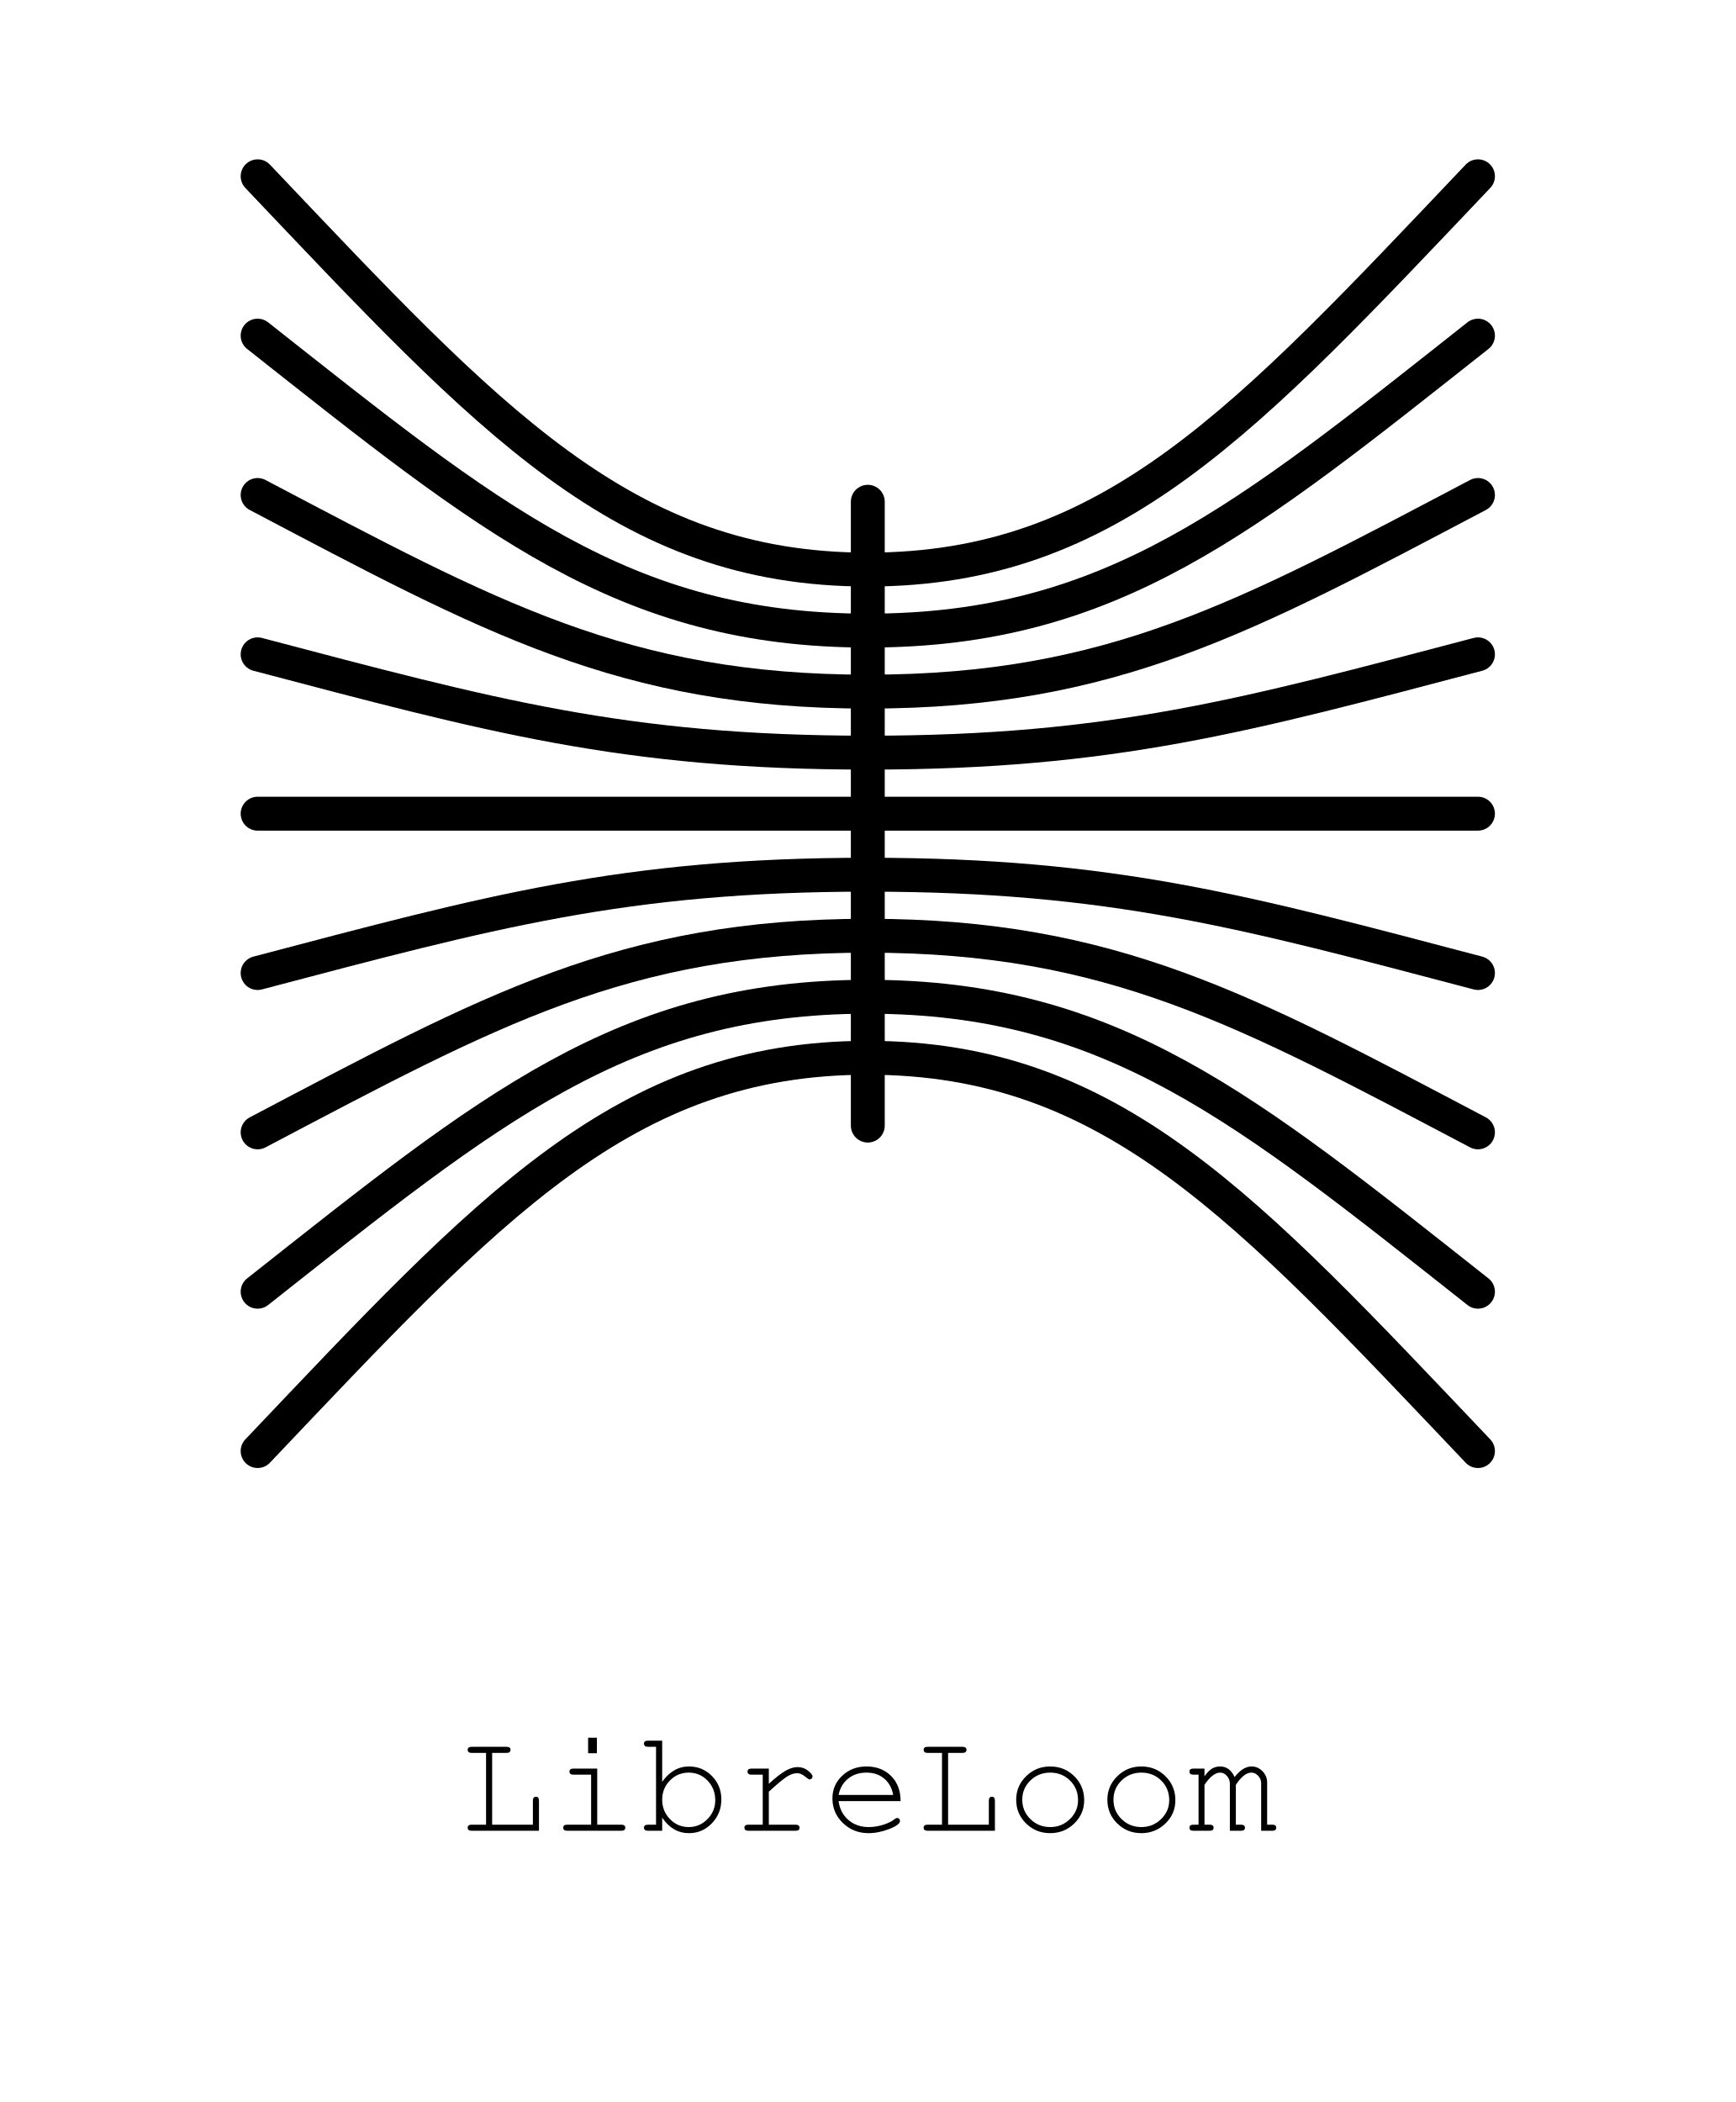
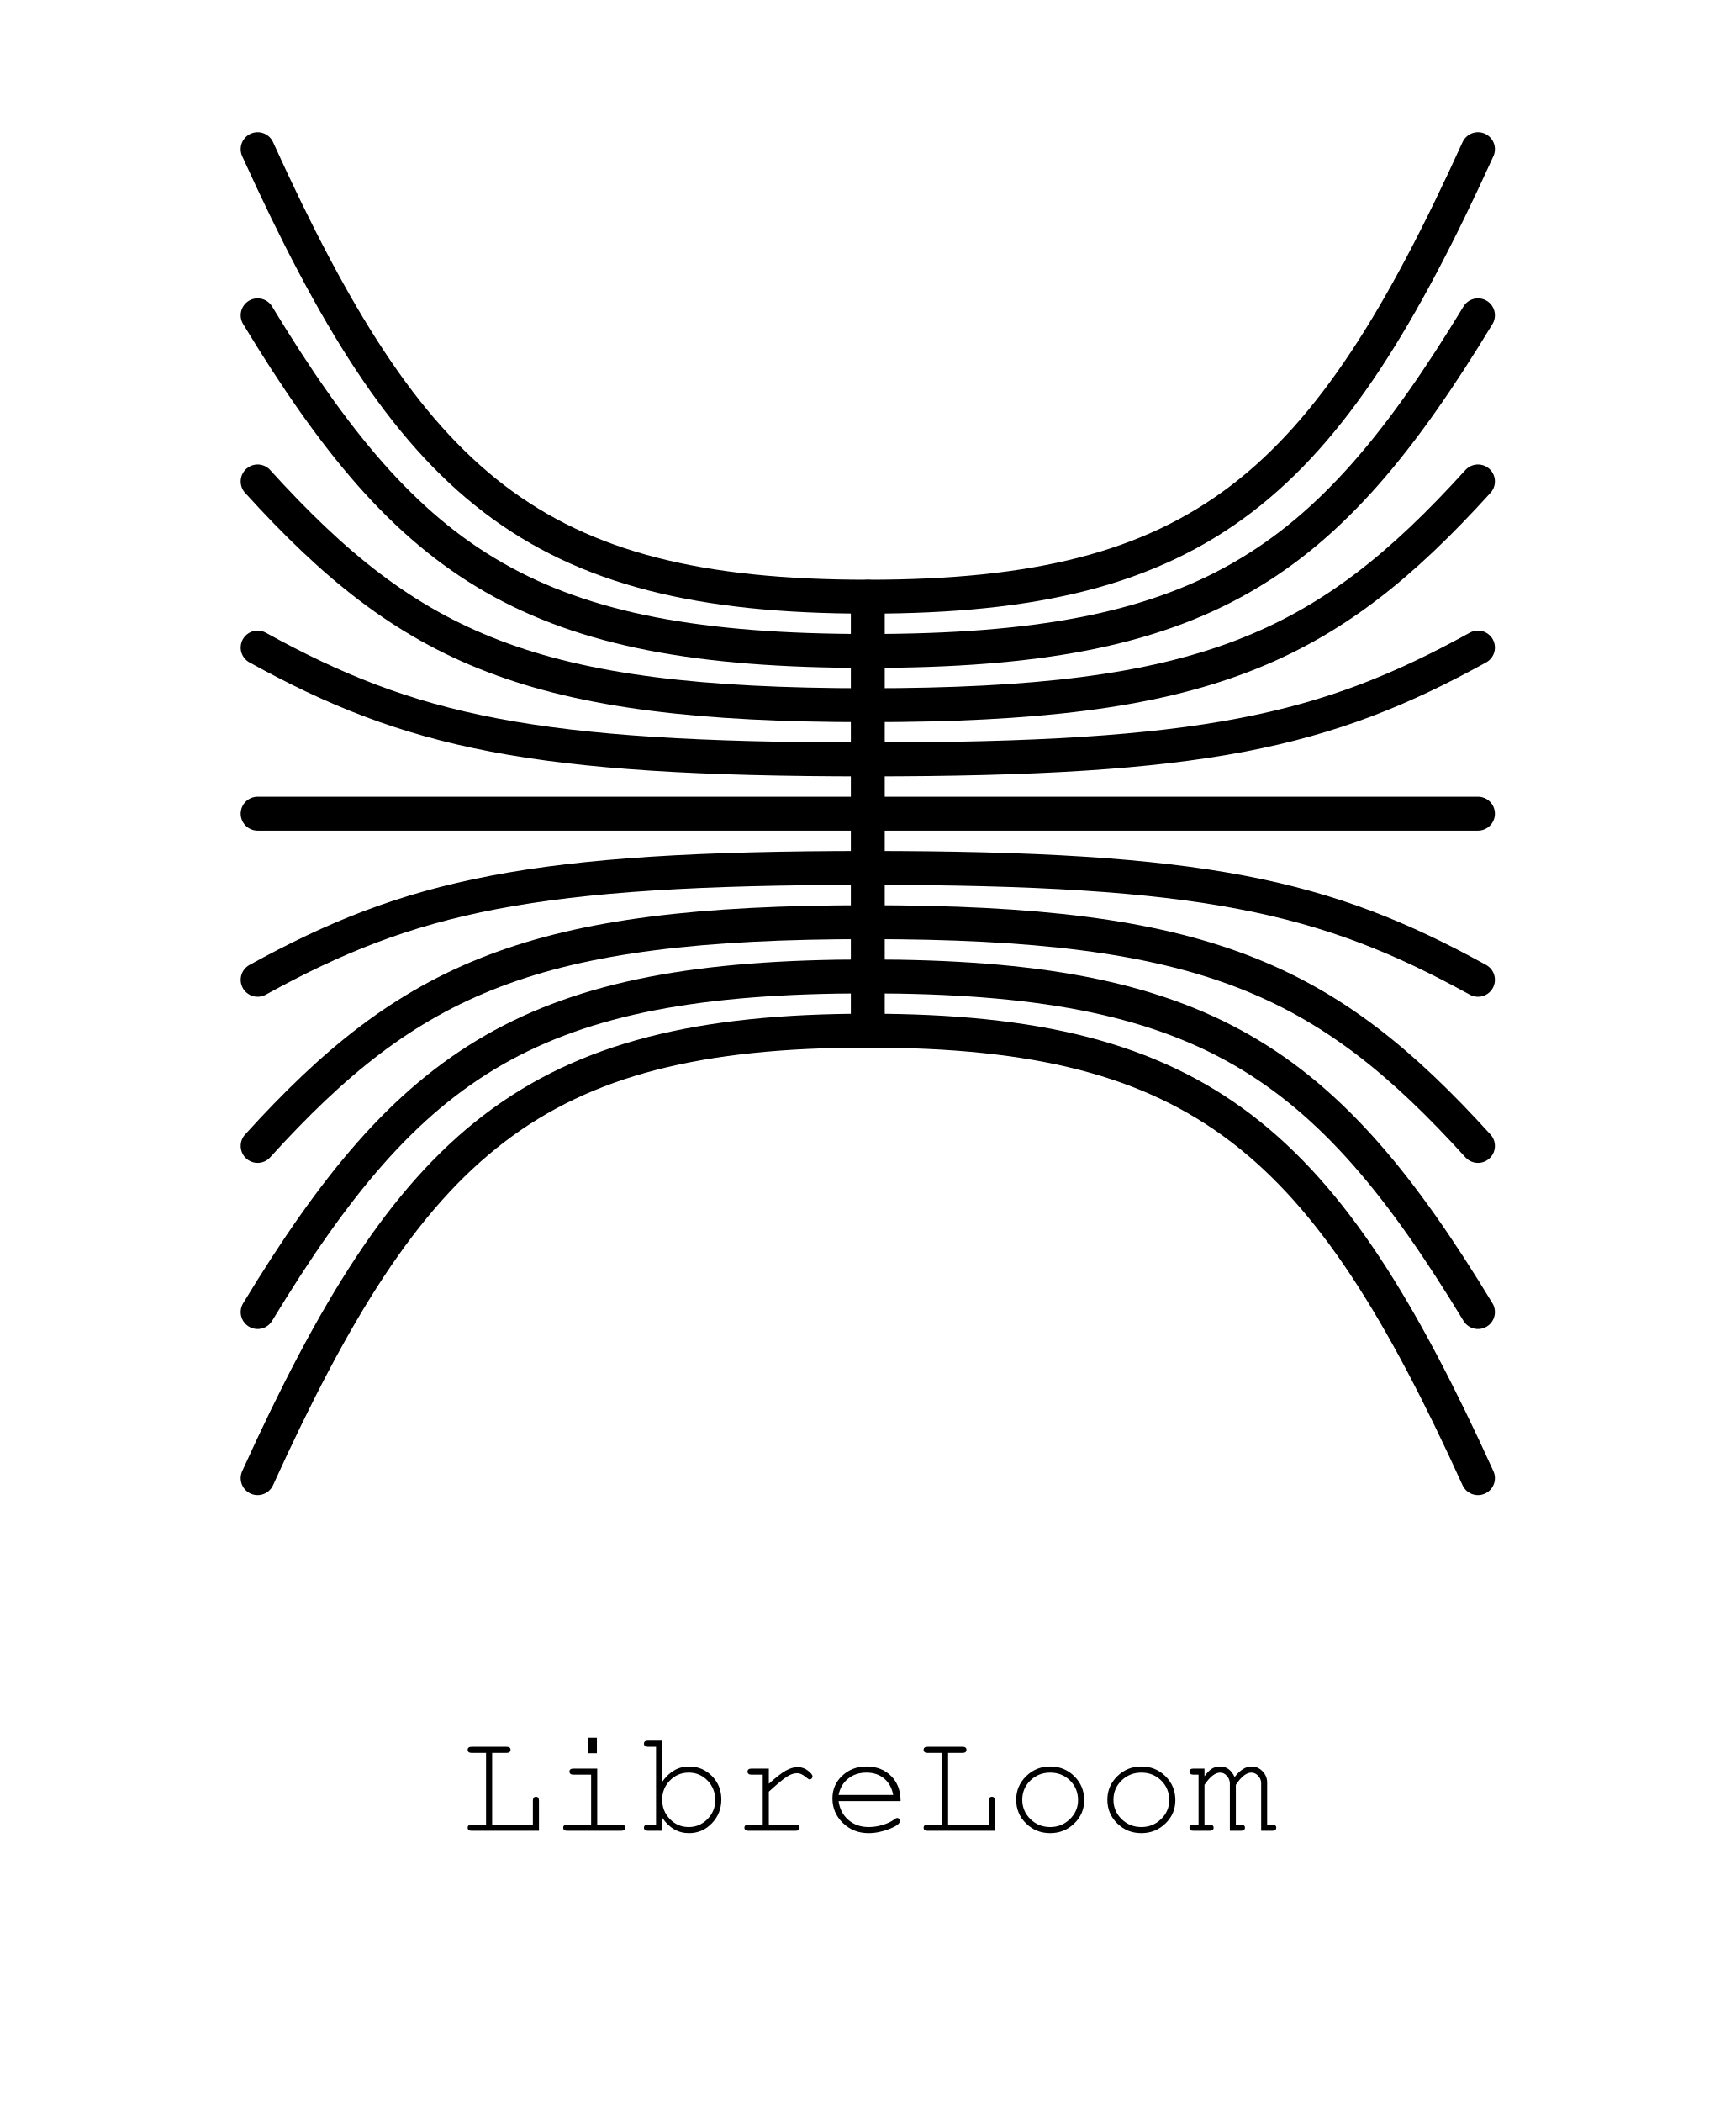
<svg xmlns="http://www.w3.org/2000/svg" width="512" height="620" viewBox="0 0 512 620" fill="none">
  <g transform="translate(16, 0) scale(2)" stroke="#000000" stroke-width="5" stroke-linecap="round">
-     <path d="M30 26.0C64.2 62.0 84.0 84.0 120 84.0C156.0 84.0 175.8 62.0 210 26.0" />
-     <path d="M30 49.5C64.2 76.5 84.0 93.0 120 93.0C156.0 93.0 175.8 76.5 210 49.5" />
-     <path d="M30 73.0C64.2 91.0 84.0 102.0 120 102.0C156.0 102.0 175.8 91.0 210 73.0" />
-     <path d="M30 96.5C64.2 105.5 84.0 111.0 120 111.0C156.0 111.0 175.8 105.5 210 96.5" />
-     <path d="M30 120.0C64.2 120.0 84.0 120.0 120 120.0C156.0 120.0 175.8 120.0 210 120.0" />
-     <path d="M30 143.5C64.2 134.5 84.0 129.0 120 129.0C156.0 129.0 175.8 134.5 210 143.5" />
-     <path d="M30 167.0C64.2 149.0 84.0 138.0 120 138.0C156.0 138.0 175.8 149.0 210 167.0" />
-     <path d="M30 190.5C64.2 163.5 84.0 147.0 120 147.0C156.0 147.0 175.8 163.5 210 190.5" />
-     <path d="M30 214.0C64.2 178.0 84.0 156.0 120 156.0C156.0 156.0 175.8 178.0 210 214.0" />
-     <path d="M120 74V166" />
+     <path d="M30 22.0C52.5 71.5 70.5 88.0 120 88.0C169.5 88.0 187.5 71.5 210 22.0" />
+     <path d="M30 46.5C52.5 83.6 70.5 96.0 120 96.0C169.5 96.0 187.5 83.6 210 46.5" />
+     <path d="M30 71.0C52.5 95.8 70.5 104.0 120 104.0C169.5 104.0 187.5 95.8 210 71.0" />
+     <path d="M30 95.5C52.5 107.9 70.5 112.0 120 112.0C169.5 112.0 187.5 107.9 210 95.5" />
+     <path d="M30 120.0C52.5 120.0 70.5 120.0 120 120.0C169.5 120.0 187.5 120.0 210 120.0" />
+     <path d="M30 144.5C52.5 132.1 70.5 128.0 120 128.0C169.5 128.0 187.5 132.1 210 144.5" />
+     <path d="M30 169.0C52.5 144.2 70.5 136.0 120 136.0C169.5 136.0 187.5 144.2 210 169.0" />
+     <path d="M30 193.5C52.5 156.4 70.5 144.0 120 144.0C169.5 144.0 187.5 156.4 210 193.5" />
+     <path d="M30 218.0C52.5 168.5 70.5 152.0 120 152.0C169.5 152.0 187.5 168.5 210 218.0" />
+     <path d="M120 88.0V152.0" />
  </g>
  <text x="256" y="540" text-anchor="middle" fill="#000000" font-family="FreeMono, monospace" font-size="44" letter-spacing="0.5">
    LibreLoom
  </text>
</svg>
